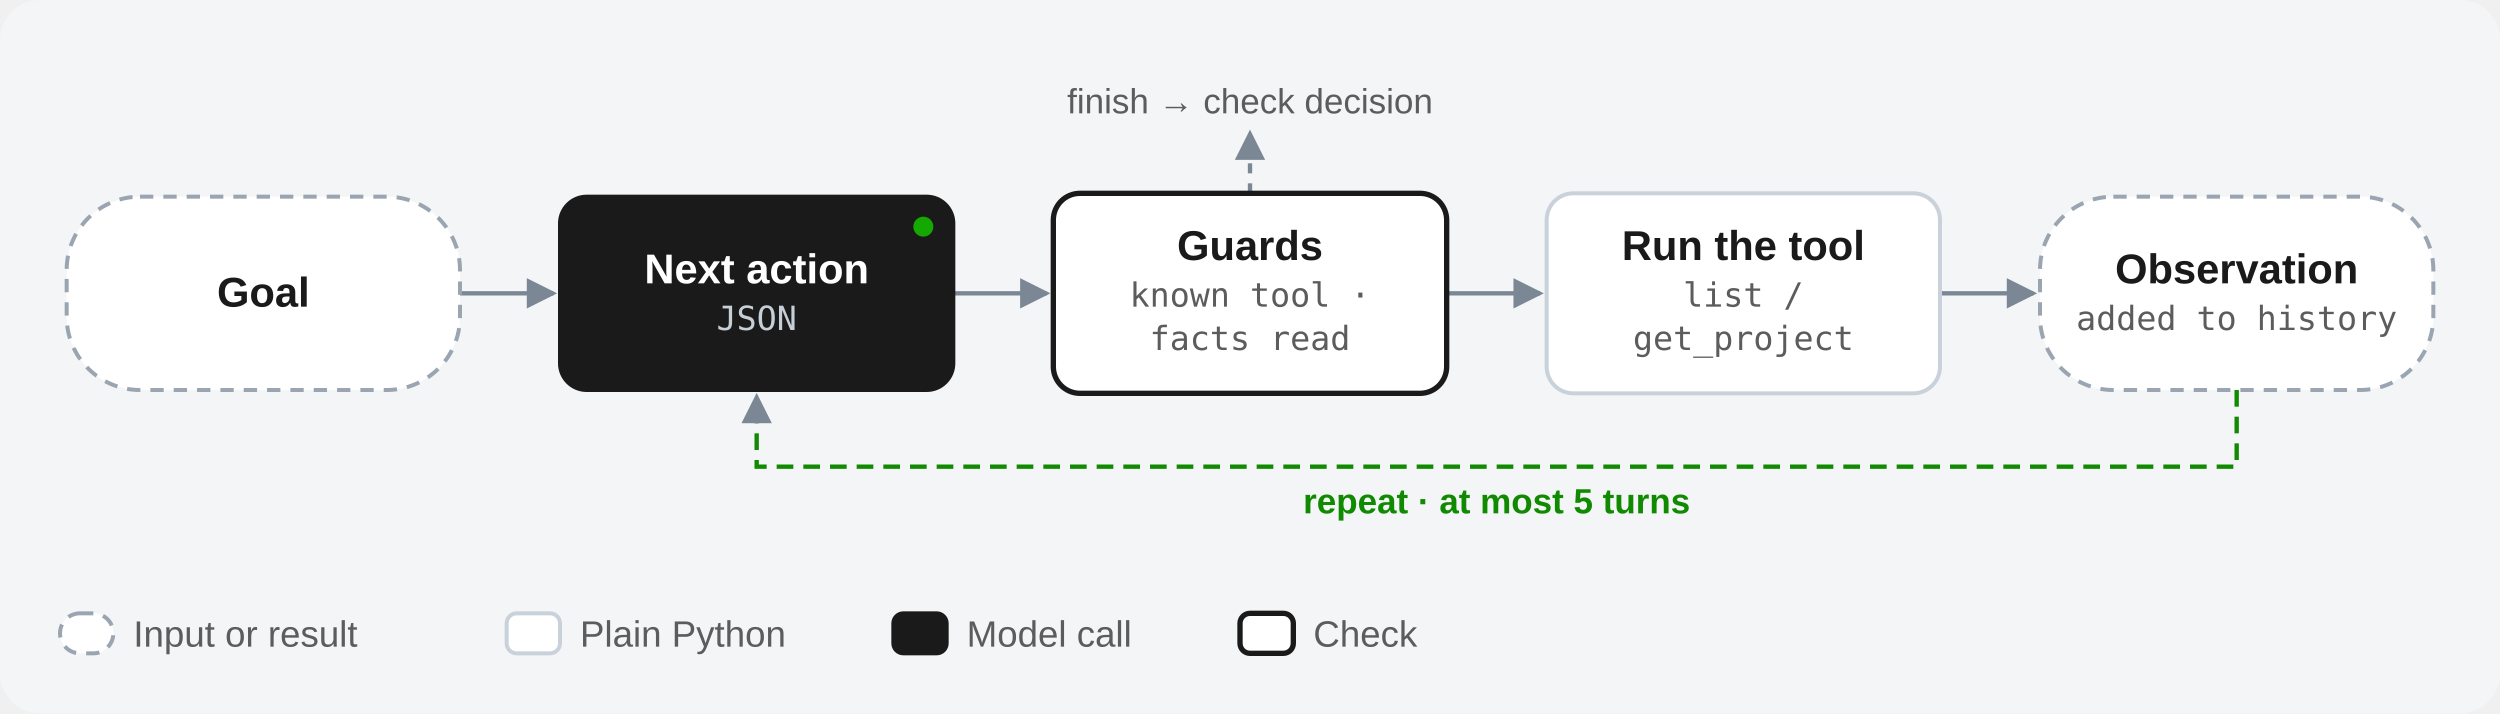
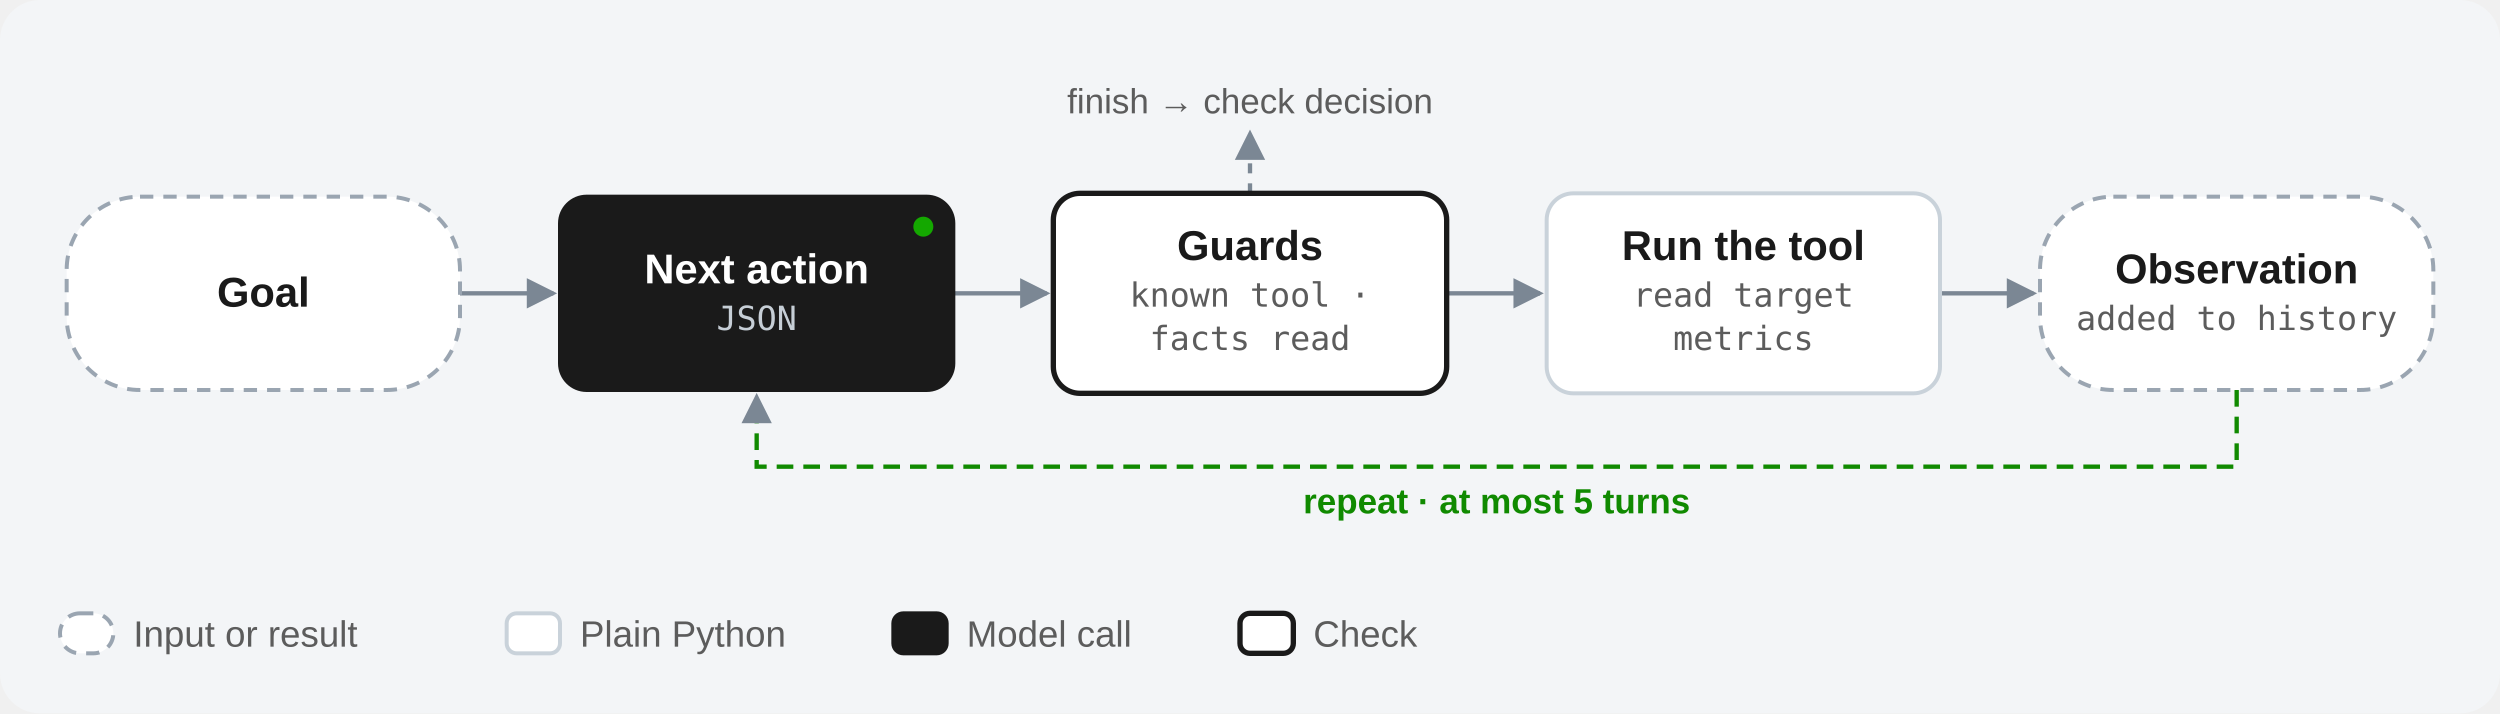
<svg xmlns="http://www.w3.org/2000/svg" class="dg" role="img" viewBox="0 0 750 214" width="750" height="214">
  <style>text{font-family:"Helvetica Neue",Arial,sans-serif}.dg{display:block;max-width:100%;height:auto;margin:0 auto;overflow:visible;font-family:inherit}.dg rect{stroke-width:1.2}.dg-title{font-size:12.5px;font-weight:600;text-anchor:middle;fill:#1a1a1a}.dg-sub{font-family:"SF Mono",Consolas,monospace;font-size:10px;text-anchor:middle;fill:#5c5c5c}.dg-data rect{fill:#fff;stroke:#9aa5b1;stroke-dasharray:4 3}.dg-code rect{fill:#fff;stroke:#c9d2da}.dg-model rect{fill:#1a1a1a;stroke:#1a1a1a}.dg-model .dg-title{fill:#fff}.dg-model .dg-sub{fill:#c6ced6}.dg-dot{fill:#14a800}.dg-check rect{fill:#fff;stroke:#1a1a1a;stroke-width:1.6}.dg-human rect{fill:#e8f5e4;stroke:#14a800}.dg-gate path{fill:#fff;stroke:#1a1a1a;stroke-width:1.6}.dg-gate-label{font-size:10.5px;font-weight:600;text-anchor:middle;fill:#1a1a1a}.dg-edge{fill:none;stroke:#7b8794;stroke-width:1.3}.dg marker path{fill:#7b8794}.dg-exit{stroke-dasharray:3 3}.dg-loop{stroke:#108a00;stroke-dasharray:5 3}.dg-edge-label,.dg-exit-label,.dg-loop-label{font-size:10.5px;fill:#5c5c5c;text-anchor:middle}.dg-loop-label{fill:#108a00;font-weight:600}.dg-start{text-anchor:start}.dg-end{text-anchor:end}.dg-legend-text{font-size:11px;fill:#5c5c5c}</style>
  <rect width="750" height="214" rx="12" fill="#f3f5f7" />
  <defs>
    <marker id="arrow" viewBox="0 0 8 8" refX="7" refY="4" markerWidth="7" markerHeight="7" orient="auto-start-reverse">
      <path d="M0 0L8 4L0 8Z" />
    </marker>
  </defs>
  <g transform="translate(18 18)">
    <path class="dg-edge" d="M120 70H148" marker-end="url(#arrow)" />
    <path class="dg-edge" d="M268 70H296" marker-end="url(#arrow)" />
    <path class="dg-edge" d="M416 70H444" marker-end="url(#arrow)" />
    <path class="dg-edge" d="M564 70H592" marker-end="url(#arrow)" />
    <path class="dg-edge dg-exit" d="M357 40V22" marker-end="url(#arrow)" />
    <text class="dg-exit-label" x="357" y="16">finish → check decision</text>
    <path class="dg-edge dg-loop" d="M653 99V122H209V101" marker-end="url(#arrow)" />
    <text class="dg-loop-label" x="431" y="136">repeat · at most 5 turns</text>
    <g class="dg-data">
      <rect x="2" y="41" width="118" height="58" rx="22" />
      <text class="dg-title" x="61" y="74">Goal</text>
    </g>
    <g class="dg-model">
      <rect x="150" y="41" width="118" height="58" rx="8" />
      <circle class="dg-dot" cx="259" cy="50" r="3" />
      <text class="dg-title" x="209" y="67">Next action</text>
      <text class="dg-sub" x="209" y="81">JSON</text>
    </g>
    <g class="dg-check">
      <rect x="298" y="40" width="118" height="60" rx="8" />
      <text class="dg-title" x="357" y="60">Guards</text>
      <text class="dg-sub" x="357" y="74">known tool ·</text>
      <text class="dg-sub" x="357" y="87">facts read</text>
    </g>
    <g class="dg-code">
      <rect x="446" y="40" width="118" height="60" rx="8" />
      <text class="dg-title" x="505" y="60">Run the tool</text>
-       <text class="dg-sub" x="505" y="74">list /</text>
-       <text class="dg-sub" x="505" y="87">get_project</text>
+       <text class="dg-sub" x="505" y="74">read target</text>
+       <text class="dg-sub" x="505" y="87">metrics</text>
    </g>
    <g class="dg-data">
      <rect x="594" y="41" width="118" height="58" rx="22" />
      <text class="dg-title" x="653" y="67">Observation</text>
      <text class="dg-sub" x="653" y="81">added to history</text>
    </g>
  </g>
  <g transform="translate(18 184)">
    <g class="dg-data">
      <rect x="0" y="0" width="16" height="12" rx="6" />
    </g>
    <text class="dg-legend-text" x="22" y="10">Input or result</text>
    <g class="dg-code">
      <rect x="134" y="0" width="16" height="12" rx="3" />
    </g>
    <text class="dg-legend-text" x="156" y="10">Plain Python</text>
    <g class="dg-model">
      <rect x="250" y="0" width="16" height="12" rx="3" />
    </g>
    <text class="dg-legend-text" x="272" y="10">Model call</text>
    <g class="dg-check">
      <rect x="354" y="0" width="16" height="12" rx="3" />
    </g>
    <text class="dg-legend-text" x="376" y="10">Check</text>
  </g>
</svg>
